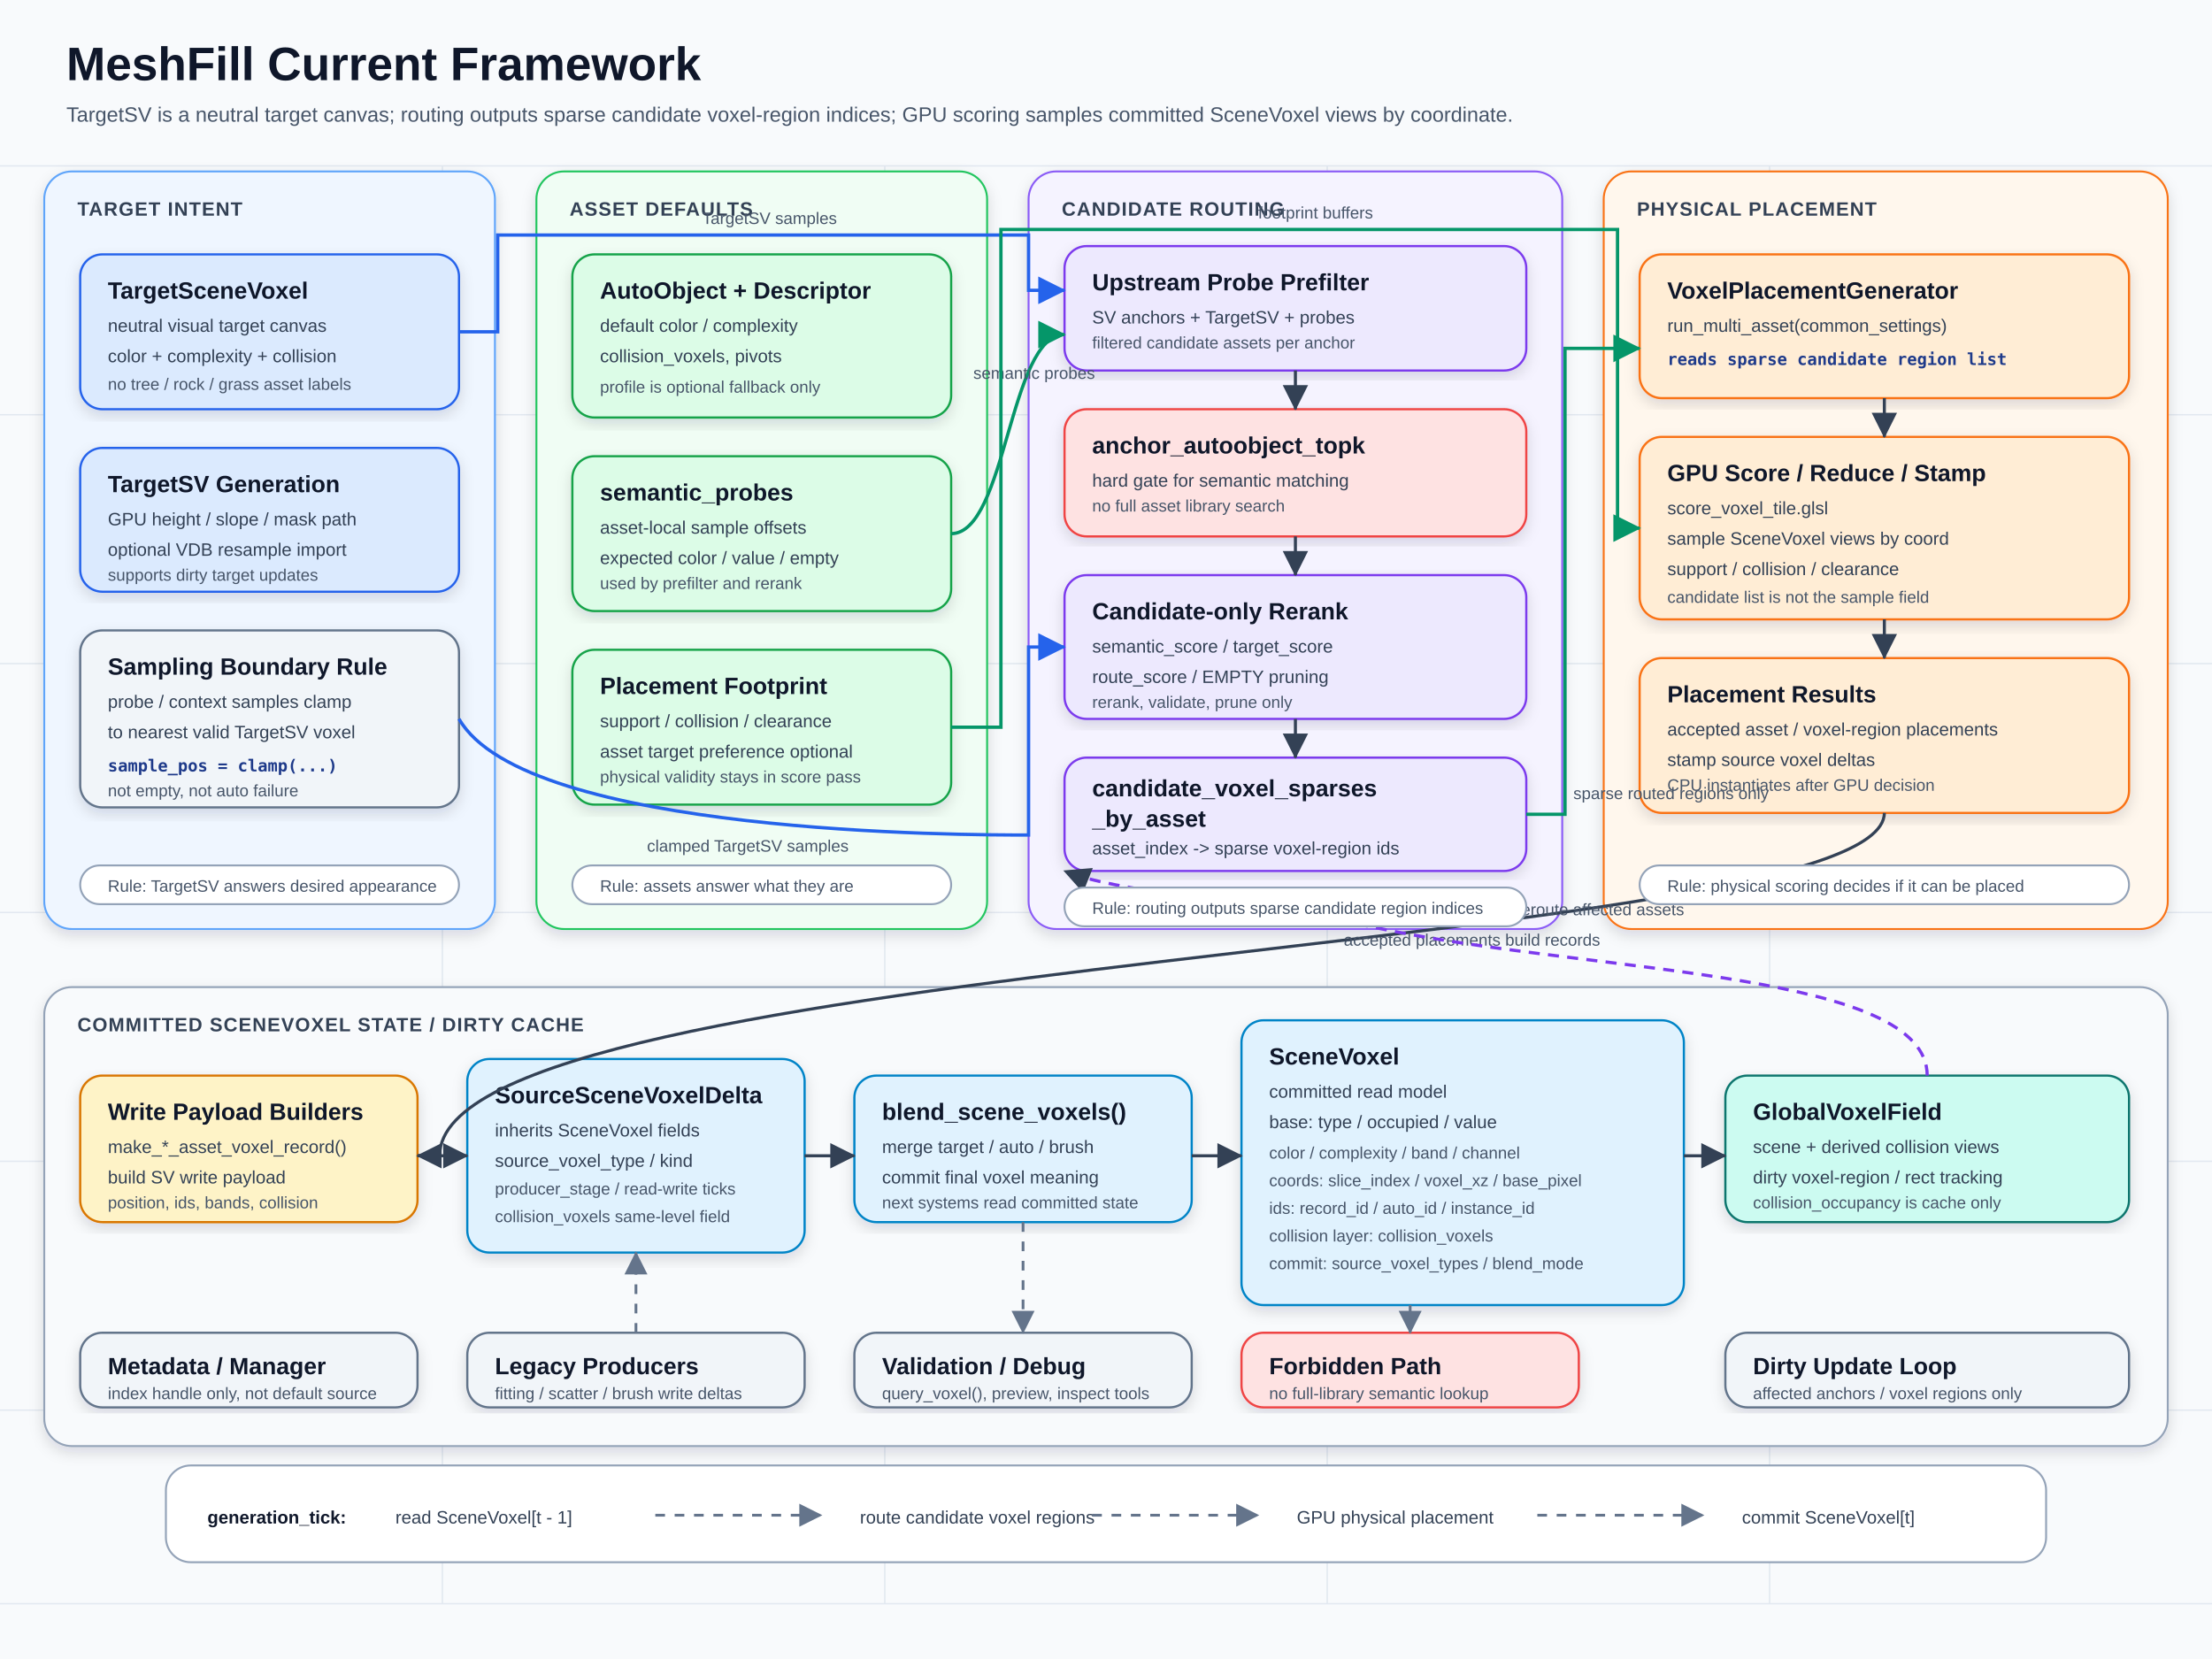
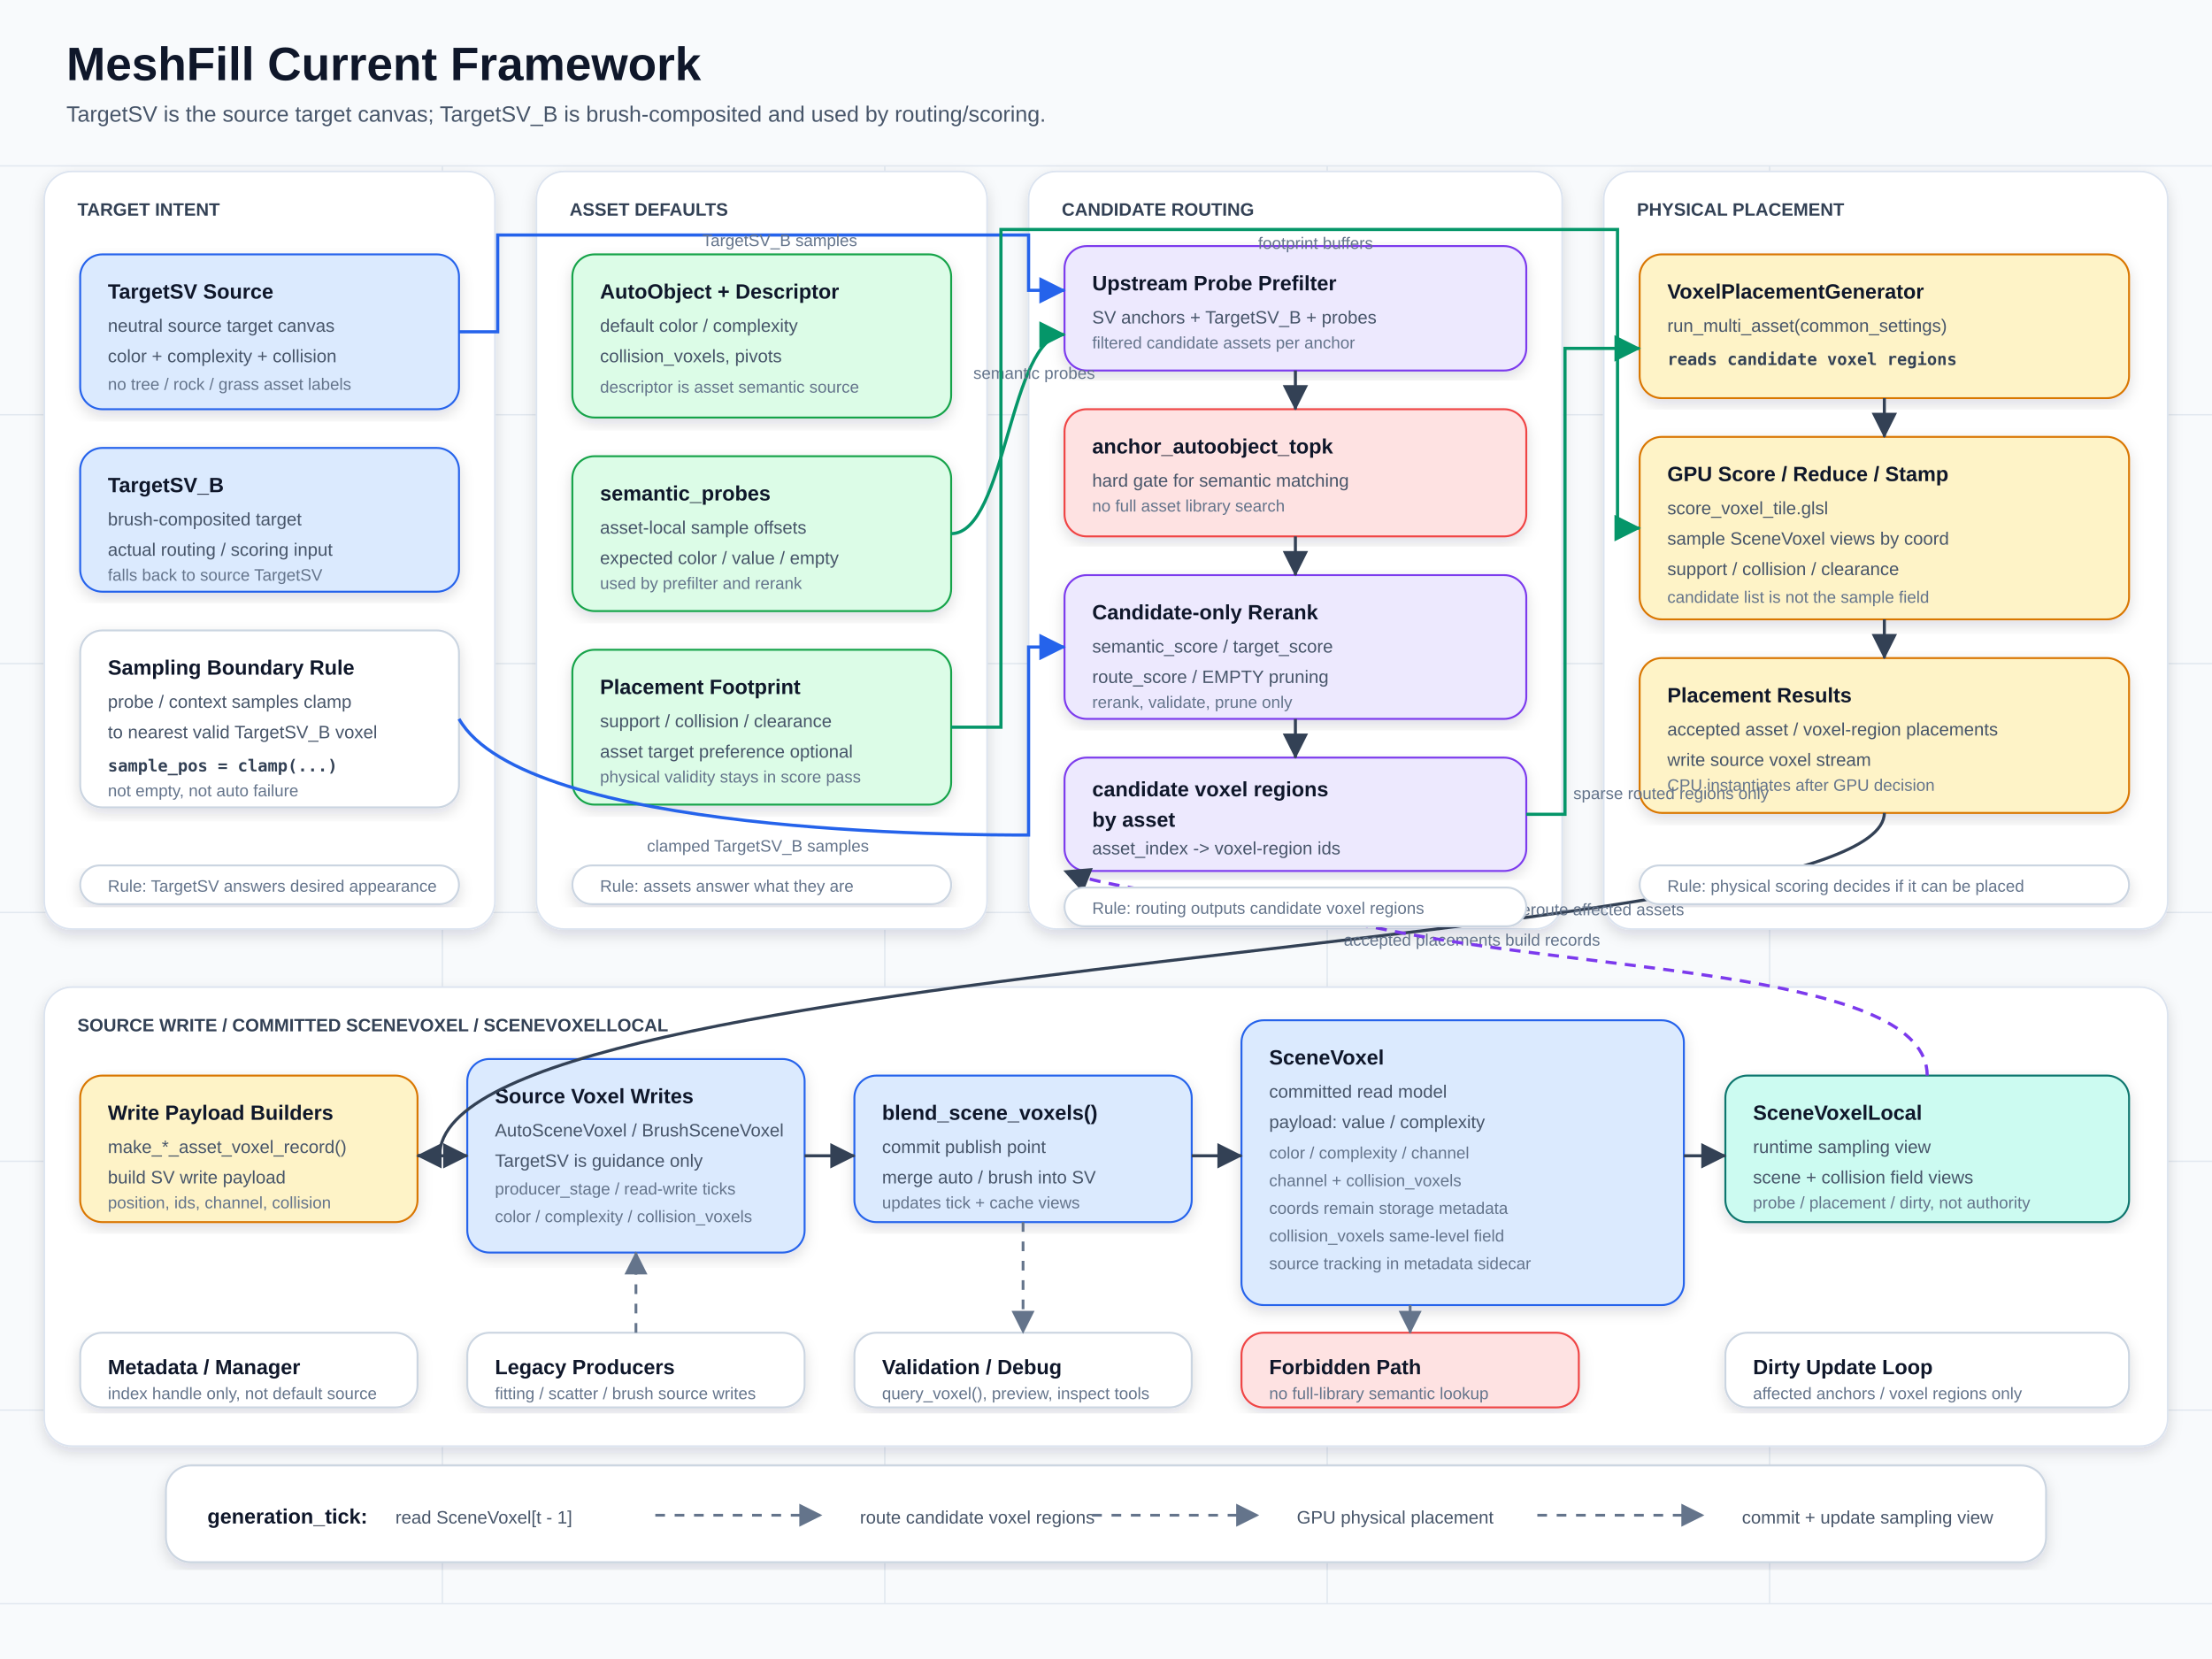
<svg xmlns="http://www.w3.org/2000/svg" width="1600" height="1200" viewBox="0 0 1600 1200" role="img" aria-labelledby="title desc">
  <defs>
    <marker id="arrow" viewBox="0 0 12 12" refX="10.5" refY="6" markerWidth="10" markerHeight="10" orient="auto">
      <path d="M1,1 L11,6 L1,11 Z" fill="#334155" />
    </marker>
    <marker id="arrow-blue" viewBox="0 0 12 12" refX="10.5" refY="6" markerWidth="10" markerHeight="10" orient="auto">
      <path d="M1,1 L11,6 L1,11 Z" fill="#2563eb" />
    </marker>
    <marker id="arrow-green" viewBox="0 0 12 12" refX="10.5" refY="6" markerWidth="10" markerHeight="10" orient="auto">
      <path d="M1,1 L11,6 L1,11 Z" fill="#059669" />
    </marker>
    <marker id="arrow-soft" viewBox="0 0 12 12" refX="10.5" refY="6" markerWidth="10" markerHeight="10" orient="auto">
      <path d="M1,1 L11,6 L1,11 Z" fill="#64748b" />
    </marker>
    <filter id="shadow" x="-8%" y="-8%" width="116%" height="116%">
      <feDropShadow dx="0" dy="4" stdDeviation="5" flood-color="#0f172a" flood-opacity="0.14" />
    </filter>
+     <pattern id="autoobject-dot-bg" patternUnits="userSpaceOnUse" width="12" height="12">
+       <rect width="12" height="12" fill="#dcfce7" />
+       <circle cx="3" cy="3" r="1.25" fill="#16a34a" opacity="0.258" />
+       <circle cx="9" cy="9" r="1.25" fill="#16a34a" opacity="0.258" />
+     </pattern>
+     <pattern id="sv-stripe-bg" patternUnits="userSpaceOnUse" width="10" height="10">
+       <rect width="10" height="10" fill="#dbeafe" />
+       <rect y="1" width="10" height="2" fill="#0284c7" opacity="0.235" />
+       <rect y="6" width="10" height="1.5" fill="#0284c7" opacity="0.235" />
+     </pattern>
    <style>
      .bg { fill: #f8fafc; }
      .grid { stroke: #e2e8f0; stroke-width: 1; }
      .title { fill: #0f172a; font: 700 34px "Microsoft YaHei", "Segoe UI", Arial, sans-serif; }
      .subtitle { fill: #475569; font: 15px "Microsoft YaHei", "Segoe UI", Arial, sans-serif; }
      .band-title { fill: #334155; font: 700 14px "Microsoft YaHei", "Segoe UI", Arial, sans-serif; letter-spacing: .05em; }
      .label { fill: #0f172a; font: 700 17px "Microsoft YaHei", "Segoe UI", Arial, sans-serif; }
      .small { fill: #334155; font: 13px "Microsoft YaHei", "Segoe UI", Arial, sans-serif; }
      .tiny { fill: #475569; font: 12px "Microsoft YaHei", "Segoe UI", Arial, sans-serif; }
      .mono { fill: #1e3a8a; font: 700 12px Consolas, "Cascadia Mono", monospace; }
      .pill-text { fill: #0f172a; font: 700 13px "Microsoft YaHei", "Segoe UI", Arial, sans-serif; }
      .band { fill: #ffffff; stroke: #dbe3ef; stroke-width: 1.2; filter: url(#shadow); }
      .target-band { fill: #eff6ff; stroke: #60a5fa; stroke-width: 1.4; }
      .asset-band { fill: #f0fdf4; stroke: #22c55e; stroke-width: 1.4; }
      .route-band { fill: #f5f3ff; stroke: #8b5cf6; stroke-width: 1.4; }
      .place-band { fill: #fff7ed; stroke: #f97316; stroke-width: 1.4; }
      .state-band { fill: #f8fafc; stroke: #94a3b8; stroke-width: 1.4; }
      .node { stroke-width: 1.6; filter: url(#shadow); }
      .target { fill: #dbeafe; stroke: #2563eb; }
      .asset { fill: #dcfce7; stroke: #16a34a; }
+       .autoobject-dot { fill: url(#autoobject-dot-bg); }
      .route { fill: #ede9fe; stroke: #7c3aed; }
      .hardgate { fill: #fee2e2; stroke: #ef4444; }
      .placement { fill: #ffedd5; stroke: #f97316; }
      .state { fill: #e0f2fe; stroke: #0284c7; }
      .cache { fill: #ccfbf1; stroke: #0f766e; }
      .record { fill: #fef3c7; stroke: #d97706; }
+       .sv-stripe { fill: url(#sv-stripe-bg); }
      .support { fill: #f1f5f9; stroke: #64748b; }
      .tick { fill: #ffffff; stroke: #94a3b8; stroke-width: 1.4; }
      .edge { stroke: #334155; stroke-width: 2.2; fill: none; marker-end: url(#arrow); }
      .edge-blue { stroke: #2563eb; stroke-width: 2.4; fill: none; marker-end: url(#arrow-blue); }
      .edge-green { stroke: #059669; stroke-width: 2.4; fill: none; marker-end: url(#arrow-green); }
      .edge-soft { stroke: #64748b; stroke-width: 2; fill: none; marker-end: url(#arrow-soft); stroke-dasharray: 7 7; }
      .edge-loop { stroke: #7c3aed; stroke-width: 2.3; fill: none; marker-end: url(#arrow); stroke-dasharray: 8 6; }
+       /* meshfill-graph-style: shared light engineering diagram theme */
+       :root { color-scheme: light; }
+       .bg, rect[fill="url(#bg)"] { fill: #f8fafc; }
+       svg &gt; circle[opacity] { opacity: 0; }
+       .grid { stroke: #e2e8f0; stroke-width: 1; }
+       .title { font: 700 34px "Segoe UI", "Microsoft YaHei", Arial, sans-serif; fill: #0f172a; letter-spacing: 0; }
+       .subtitle { font: 500 16px "Segoe UI", "Microsoft YaHei", Arial, sans-serif; fill: #475569; letter-spacing: 0; }
+       .section, .section-title { font: 700 18px "Segoe UI", "Microsoft YaHei", Arial, sans-serif; fill: #1e293b; letter-spacing: 0; }
+       .band-title, .lane-title { font: 700 13px "Segoe UI", "Microsoft YaHei", Arial, sans-serif; fill: #334155; letter-spacing: 0; }
+       .label, .node-title, .pill-text { font: 700 15px "Segoe UI", "Microsoft YaHei", Arial, sans-serif; fill: #0f172a; letter-spacing: 0; }
+       .text { font: 500 16px "Segoe UI", "Microsoft YaHei", Arial, sans-serif; fill: #1f2937; letter-spacing: 0; }
+       .small { font: 500 13px "Segoe UI", "Microsoft YaHei", Arial, sans-serif; fill: #475569; letter-spacing: 0; }
+       .tiny { font: 500 12px "Segoe UI", "Microsoft YaHei", Arial, sans-serif; fill: #64748b; letter-spacing: 0; }
+       .mono, .mono-strong, .formula { font: 600 12px Consolas, "Cascadia Mono", monospace; fill: #334155; letter-spacing: 0; }
+       .lane, .band, .band2d, .band3d, .band-field, .band-post, .lane-type, .lane-resource, .lane-field, .lane-runtime, .lane-factory, .lane-owner, .lane-tool, .state-band, .target-band, .asset-band, .route-band, .place-band { fill: #ffffff; stroke: #dbe3ef; stroke-width: 1.2; }
+       .node, .card, .soft, .tick, .legend { stroke-width: 1.4; filter: url(#shadow); }
+       .box, .box-gray, .card, .soft, .support, .tool, .owner, .factory, .downstream, .legacy, .getter, .runtime, .tick, .legend { fill: #ffffff; stroke: #cbd5e1; }
+       .box-blue, .input, .entry, .field, .state, .sv, .target, .target-card, .gpu-card, .gpu { fill: #dbeafe; stroke: #2563eb; }
+       .box-green, .asset, .resource, .autoobject, .input-card, .source-card, .contract, .sv-card, .ok, .prefilter-card { fill: #dcfce7; stroke: #16a34a; }
+       .box-purple, .route, .route-card, .rerank-card, .gate-card, .descriptor, .record-card, .vdb-card, .debug-card { fill: #ede9fe; stroke: #7c3aed; }
+       .box-yellow, .placement, .placement-card, .commit-card, .persist-card, .aggregate-card { fill: #fef3c7; stroke: #d97706; }
+       .box-red, .hardgate, .prune-card { fill: #fee2e2; stroke: #ef4444; }
+       .record, .record-card { fill: #fef3c7; stroke: #d97706; }
+       .cache, .cache-card, .scene_voxel_runtime { fill: #ccfbf1; stroke: #0f766e; }
+       .note, .warn { fill: #e6edf5; stroke: #b6c4d4; }
+       .pill, .pill-blue, .pill-pink, .pill-amber { fill: #f8fafc; stroke: #cbd5e1; }
+       rect[fill="#0f172a"], rect[fill="#111827"], rect[fill="#172033"], rect[fill="#16213a"], rect[fill="#101827"], rect[fill="#111c31"], rect[fill="#082f49"], rect[fill="#052e2b"], rect[fill="#052e16"], rect[fill="#064e3b"], rect[fill="#062f26"], rect[fill="#2e1065"], rect[fill="#2b2038"], rect[fill="#2b1d35"], rect[fill="#0f1f2f"], rect[fill="#182135"], rect[fill="#1e2030"], rect[fill="#1b2330"], rect[fill="#3a2510"], rect[fill="#0e2a1d"], rect[fill="#10251e"] { fill: #ffffff; stroke: #cbd5e1; }
+       .edge, .arrow, .dash { fill: none; stroke: #334155; stroke-width: 2.2; }
+       .edge-soft, .arrow-soft { fill: none; stroke: #64748b; stroke-width: 2; }
+       .edge-blue, .arrow-blue { fill: none; stroke: #2563eb; stroke-width: 2.3; }
+       .edge-green, .arrow-green, .dash-green { fill: none; stroke: #059669; stroke-width: 2.3; }
+       .edge-orange, .edge-amber, .arrow-purple, .dash-purple { fill: none; stroke: #d97706; stroke-width: 2.3; }
+       .edge-purple { fill: none; stroke: #7c3aed; stroke-width: 2.3; }
+       .arrow-red, .dash-red, .dash-pink { fill: none; stroke: #dc2626; stroke-width: 2.2; }
+       .dash, .dash-green, .dash-red, .dash-pink, .dash-purple, .edge-soft, .arrow-soft { stroke-dasharray: 7 7; }
+       #arrow path { fill: #334155; }
+       #arrowGreen path, #arrow-green path { fill: #059669; }
+       #arrowBlue path, #arrow-blue path { fill: #2563eb; }
+       #arrowRed path, #arrow-red path { fill: #dc2626; }
+       #arrowPurple path, #arrow-purple path, #arrow-orange path, #arrow-amber path { fill: #d97706; }
    </style>
  </defs>
  <rect class="bg" width="1600" height="1200" />
  <path class="grid" d="M0 120H1600M0 300H1600M0 480H1600M0 660H1600M0 840H1600M0 1020H1600M0 1160H1600" />
  <path class="grid" d="M320 120V1160M640 120V1160M960 120V1160M1280 120V1160" />
  <text class="title" x="48" y="58">MeshFill Current Framework</text>
-   <text class="subtitle" x="48" y="88">TargetSV is a neutral target canvas; routing outputs sparse candidate voxel-region indices; GPU scoring samples committed SceneVoxel views by coordinate.</text>
+   <text class="subtitle" x="48" y="88">TargetSV is the source target canvas; TargetSV_B is brush-composited and used by routing/scoring.</text>
  <rect class="band target-band" x="32" y="124" width="326" height="548" rx="20" ry="20" />
  <rect class="band asset-band" x="388" y="124" width="326" height="548" rx="20" ry="20" />
  <rect class="band route-band" x="744" y="124" width="386" height="548" rx="20" ry="20" />
  <rect class="band place-band" x="1160" y="124" width="408" height="548" rx="20" ry="20" />
  <rect class="band state-band" x="32" y="714" width="1536" height="332" rx="20" ry="20" />
  <text class="band-title" x="56" y="156">TARGET INTENT</text>
  <text class="band-title" x="412" y="156">ASSET DEFAULTS</text>
  <text class="band-title" x="768" y="156">CANDIDATE ROUTING</text>
  <text class="band-title" x="1184" y="156">PHYSICAL PLACEMENT</text>
-   <text class="band-title" x="56" y="746">COMMITTED SCENEVOXEL STATE / DIRTY CACHE</text>
-   <rect class="node target" x="58" y="184" width="274" height="112" rx="16" ry="16" />
-   <text class="label" x="78" y="216">TargetSceneVoxel</text>
-   <text class="small" x="78" y="240">neutral visual target canvas</text>
+   <text class="band-title" x="56" y="746">SOURCE WRITE / COMMITTED SCENEVOXEL / SCENEVOXELLOCAL</text>
+   <rect class="node target sv-stripe" x="58" y="184" width="274" height="112" rx="16" ry="16" />
+   <text class="label" x="78" y="216">TargetSV Source</text>
+   <text class="small" x="78" y="240">neutral source target canvas</text>
  <text class="small" x="78" y="262">color + complexity + collision</text>
  <text class="tiny" x="78" y="282">no tree / rock / grass asset labels</text>
-   <rect class="node target" x="58" y="324" width="274" height="104" rx="16" ry="16" />
-   <text class="label" x="78" y="356">TargetSV Generation</text>
-   <text class="small" x="78" y="380">GPU height / slope / mask path</text>
-   <text class="small" x="78" y="402">optional VDB resample import</text>
-   <text class="tiny" x="78" y="420">supports dirty target updates</text>
+   <rect class="node target sv-stripe" x="58" y="324" width="274" height="104" rx="16" ry="16" />
+   <text class="label" x="78" y="356">TargetSV_B</text>
+   <text class="small" x="78" y="380">brush-composited target</text>
+   <text class="small" x="78" y="402">actual routing / scoring input</text>
+   <text class="tiny" x="78" y="420">falls back to source TargetSV</text>
  <rect class="node support" x="58" y="456" width="274" height="128" rx="16" ry="16" />
  <text class="label" x="78" y="488">Sampling Boundary Rule</text>
  <text class="small" x="78" y="512">probe / context samples clamp</text>
-   <text class="small" x="78" y="534">to nearest valid TargetSV voxel</text>
+   <text class="small" x="78" y="534">to nearest valid TargetSV_B voxel</text>
  <text class="mono" x="78" y="558">sample_pos = clamp(...)</text>
  <text class="tiny" x="78" y="576">not empty, not auto failure</text>
-   <rect class="node asset" x="414" y="184" width="274" height="118" rx="16" ry="16" />
+   <rect class="node asset autoobject-dot" x="414" y="184" width="274" height="118" rx="16" ry="16" />
  <text class="label" x="434" y="216">AutoObject + Descriptor</text>
  <text class="small" x="434" y="240">default color / complexity</text>
  <text class="small" x="434" y="262">collision_voxels, pivots</text>
-   <text class="tiny" x="434" y="284">profile is optional fallback only</text>
+   <text class="tiny" x="434" y="284">descriptor is asset semantic source</text>
  <rect class="node asset" x="414" y="330" width="274" height="112" rx="16" ry="16" />
  <text class="label" x="434" y="362">semantic_probes</text>
  <text class="small" x="434" y="386">asset-local sample offsets</text>
  <text class="small" x="434" y="408">expected color / value / empty</text>
  <text class="tiny" x="434" y="426">used by prefilter and rerank</text>
  <rect class="node asset" x="414" y="470" width="274" height="112" rx="16" ry="16" />
  <text class="label" x="434" y="502">Placement Footprint</text>
  <text class="small" x="434" y="526">support / collision / clearance</text>
  <text class="small" x="434" y="548">asset target preference optional</text>
  <text class="tiny" x="434" y="566">physical validity stays in score pass</text>
  <rect class="node route" x="770" y="178" width="334" height="90" rx="16" ry="16" />
  <text class="label" x="790" y="210">Upstream Probe Prefilter</text>
-   <text class="small" x="790" y="234">SV anchors + TargetSV + probes</text>
+   <text class="small" x="790" y="234">SV anchors + TargetSV_B + probes</text>
  <text class="tiny" x="790" y="252">filtered candidate assets per anchor</text>
  <rect class="node hardgate" x="770" y="296" width="334" height="92" rx="16" ry="16" />
  <text class="label" x="790" y="328">anchor_autoobject_topk</text>
  <text class="small" x="790" y="352">hard gate for semantic matching</text>
  <text class="tiny" x="790" y="370">no full asset library search</text>
  <rect class="node route" x="770" y="416" width="334" height="104" rx="16" ry="16" />
  <text class="label" x="790" y="448">Candidate-only Rerank</text>
  <text class="small" x="790" y="472">semantic_score / target_score</text>
  <text class="small" x="790" y="494">route_score / EMPTY pruning</text>
  <text class="tiny" x="790" y="512">rerank, validate, prune only</text>
  <rect class="node route" x="770" y="548" width="334" height="82" rx="16" ry="16" />
-   <text class="label" x="790" y="576">candidate_voxel_sparses</text>
-   <text class="label" x="790" y="598">_by_asset</text>
-   <text class="small" x="790" y="618">asset_index -&gt; sparse voxel-region ids</text>
+   <text class="label" x="790" y="576">candidate voxel regions</text>
+   <text class="label" x="790" y="598">by asset</text>
+   <text class="small" x="790" y="618">asset_index -&gt; voxel-region ids</text>
  <rect class="node placement" x="1186" y="184" width="354" height="104" rx="16" ry="16" />
  <text class="label" x="1206" y="216">VoxelPlacementGenerator</text>
  <text class="small" x="1206" y="240">run_multi_asset(common_settings)</text>
-   <text class="mono" x="1206" y="264">reads sparse candidate region list</text>
+   <text class="mono" x="1206" y="264">reads candidate voxel regions</text>
  <rect class="node placement" x="1186" y="316" width="354" height="132" rx="16" ry="16" />
  <text class="label" x="1206" y="348">GPU Score / Reduce / Stamp</text>
  <text class="small" x="1206" y="372">score_voxel_tile.glsl</text>
  <text class="small" x="1206" y="394">sample SceneVoxel views by coord</text>
  <text class="small" x="1206" y="416">support / collision / clearance</text>
  <text class="tiny" x="1206" y="436">candidate list is not the sample field</text>
  <rect class="node placement" x="1186" y="476" width="354" height="112" rx="16" ry="16" />
  <text class="label" x="1206" y="508">Placement Results</text>
  <text class="small" x="1206" y="532">accepted asset / voxel-region placements</text>
-   <text class="small" x="1206" y="554">stamp source voxel deltas</text>
+   <text class="small" x="1206" y="554">write source voxel stream</text>
  <text class="tiny" x="1206" y="572">CPU instantiates after GPU decision</text>
  <path class="edge-blue" d="M332 240 H360 V170 H744 V210 H770" />
-   <text class="tiny" x="508" y="162">TargetSV samples</text>
+   <text class="tiny" x="508" y="178">TargetSV_B samples</text>
  <path class="edge-blue" d="M332 520 C380 604 700 604 744 604 L744 468 L770 468" />
-   <text class="tiny" x="468" y="616">clamped TargetSV samples</text>
+   <text class="tiny" x="468" y="616">clamped TargetSV_B samples</text>
  <path class="edge-green" d="M688 386 C728 386 730 242 770 242" />
  <text class="tiny" x="704" y="274">semantic probes</text>
  <path class="edge-green" d="M688 526 L724 526 L724 166 L1170 166 L1170 382 L1186 382" />
-   <text class="tiny" x="910" y="158">footprint buffers</text>
+   <text class="tiny" x="910" y="180">footprint buffers</text>
  <path class="edge" d="M937 268 V296" />
  <path class="edge" d="M937 388 V416" />
  <path class="edge" d="M937 520 V548" />
  <path class="edge-green" d="M1104 589 L1132 589 L1132 252 L1186 252" />
  <text class="tiny" x="1138" y="578">sparse routed regions only</text>
  <path class="edge" d="M1363 288 V316" />
  <path class="edge" d="M1363 448 V476" />
-   <rect class="node record" x="58" y="778" width="244" height="106" rx="16" ry="16" />
+   <rect class="node record sv-stripe" x="58" y="778" width="244" height="106" rx="16" ry="16" />
  <text class="label" x="78" y="810">Write Payload Builders</text>
  <text class="small" x="78" y="834">make_*_asset_voxel_record()</text>
  <text class="small" x="78" y="856">build SV write payload</text>
-   <text class="tiny" x="78" y="874">position, ids, bands, collision</text>
-   <rect class="node state" x="338" y="766" width="244" height="140" rx="16" ry="16" />
-   <text class="label" x="358" y="798">SourceSceneVoxelDelta</text>
-   <text class="small" x="358" y="822">inherits SceneVoxel fields</text>
-   <text class="small" x="358" y="844">source_voxel_type / kind</text>
+   <text class="tiny" x="78" y="874">position, ids, channel, collision</text>
+   <rect class="node state sv-stripe" x="338" y="766" width="244" height="140" rx="16" ry="16" />
+   <text class="label" x="358" y="798">Source Voxel Writes</text>
+   <text class="small" x="358" y="822">AutoSceneVoxel / BrushSceneVoxel</text>
+   <text class="small" x="358" y="844">TargetSV is guidance only</text>
  <text class="tiny" x="358" y="864">producer_stage / read-write ticks</text>
-   <text class="tiny" x="358" y="884">collision_voxels same-level field</text>
-   <rect class="node state" x="618" y="778" width="244" height="106" rx="16" ry="16" />
+   <text class="tiny" x="358" y="884">color / complexity / collision_voxels</text>
+   <rect class="node state sv-stripe" x="618" y="778" width="244" height="106" rx="16" ry="16" />
  <text class="label" x="638" y="810">blend_scene_voxels()</text>
-   <text class="small" x="638" y="834">merge target / auto / brush</text>
-   <text class="small" x="638" y="856">commit final voxel meaning</text>
-   <text class="tiny" x="638" y="874">next systems read committed state</text>
-   <rect class="node state" x="898" y="738" width="320" height="206" rx="16" ry="16" />
+   <text class="small" x="638" y="834">commit publish point</text>
+   <text class="small" x="638" y="856">merge auto / brush into SV</text>
+   <text class="tiny" x="638" y="874">updates tick + cache views</text>
+   <rect class="node state sv-stripe" x="898" y="738" width="320" height="206" rx="16" ry="16" />
  <text class="label" x="918" y="770">SceneVoxel</text>
  <text class="small" x="918" y="794">committed read model</text>
-   <text class="small" x="918" y="816">base: type / occupied / value</text>
-   <text class="tiny" x="918" y="838">color / complexity / band / channel</text>
-   <text class="tiny" x="918" y="858">coords: slice_index / voxel_xz / base_pixel</text>
-   <text class="tiny" x="918" y="878">ids: record_id / auto_id / instance_id</text>
-   <text class="tiny" x="918" y="898">collision layer: collision_voxels</text>
-   <text class="tiny" x="918" y="918">commit: source_voxel_types / blend_mode</text>
+   <text class="small" x="918" y="816">payload: value / complexity</text>
+   <text class="tiny" x="918" y="838">color / complexity / channel</text>
+   <text class="tiny" x="918" y="858">channel + collision_voxels</text>
+   <text class="tiny" x="918" y="878">coords remain storage metadata</text>
+   <text class="tiny" x="918" y="898">collision_voxels same-level field</text>
+   <text class="tiny" x="918" y="918">source tracking in metadata sidecar</text>
  <rect class="node cache" x="1248" y="778" width="292" height="106" rx="16" ry="16" />
-   <text class="label" x="1268" y="810">GlobalVoxelField</text>
-   <text class="small" x="1268" y="834">scene + derived collision views</text>
-   <text class="small" x="1268" y="856">dirty voxel-region / rect tracking</text>
-   <text class="tiny" x="1268" y="874">collision_occupancy is cache only</text>
+   <text class="label" x="1268" y="810">SceneVoxelLocal</text>
+   <text class="small" x="1268" y="834">runtime sampling view</text>
+   <text class="small" x="1268" y="856">scene + collision field views</text>
+   <text class="tiny" x="1268" y="874">probe / placement / dirty, not authority</text>
  <rect class="node support" x="58" y="964" width="244" height="54" rx="16" ry="16" />
  <text class="label" x="78" y="994">Metadata / Manager</text>
  <text class="tiny" x="78" y="1012">index handle only, not default source</text>
  <rect class="node support" x="338" y="964" width="244" height="54" rx="16" ry="16" />
  <text class="label" x="358" y="994">Legacy Producers</text>
-   <text class="tiny" x="358" y="1012">fitting / scatter / brush write deltas</text>
+   <text class="tiny" x="358" y="1012">fitting / scatter / brush source writes</text>
  <rect class="node support" x="618" y="964" width="244" height="54" rx="16" ry="16" />
  <text class="label" x="638" y="994">Validation / Debug</text>
  <text class="tiny" x="638" y="1012">query_voxel(), preview, inspect tools</text>
  <rect class="node hardgate" x="898" y="964" width="244" height="54" rx="16" ry="16" />
  <text class="label" x="918" y="994">Forbidden Path</text>
  <text class="tiny" x="918" y="1012">no full-library semantic lookup</text>
  <rect class="node support" x="1248" y="964" width="292" height="54" rx="16" ry="16" />
  <text class="label" x="1268" y="994">Dirty Update Loop</text>
  <text class="tiny" x="1268" y="1012">affected anchors / voxel regions only</text>
  <path class="edge" d="M1363 588 C1363 690 318 690 318 836 H302" />
  <text class="tiny" x="972" y="684">accepted placements build records</text>
  <path class="edge" d="M302 836 H338" />
  <path class="edge" d="M582 836 H618" />
  <path class="edge" d="M862 836 H898" />
  <path class="edge" d="M1218 836 H1248" />
  <path class="edge-soft" d="M1020 944 V964" />
  <path class="edge-soft" d="M740 884 V964" />
  <path class="edge-soft" d="M460 964 V906" />
  <path class="edge-loop" d="M1394 778 C1394 704 1164 704 1010 674 C884 648 810 646 770 630" />
  <text class="tiny" x="1010" y="662">dirty anchors -&gt; reroute affected assets</text>
  <rect class="tick" x="120" y="1060" width="1360" height="70" rx="18" ry="18" />
  <text class="pill-text" x="150" y="1102">generation_tick:</text>
  <text class="small" x="286" y="1102">read SceneVoxel[t - 1]</text>
  <path class="edge-soft" d="M474 1096 H594" />
  <text class="small" x="622" y="1102">route candidate voxel regions</text>
  <path class="edge-soft" d="M790 1096 H910" />
  <text class="small" x="938" y="1102">GPU physical placement</text>
  <path class="edge-soft" d="M1112 1096 H1232" />
-   <text class="small" x="1260" y="1102">commit SceneVoxel[t]</text>
+   <text class="small" x="1260" y="1102">commit + update sampling view</text>
  <rect class="tick" x="58" y="626" width="274" height="28" rx="14" ry="14" />
  <text class="tiny" x="78" y="645">Rule: TargetSV answers desired appearance</text>
  <rect class="tick" x="414" y="626" width="274" height="28" rx="14" ry="14" />
  <text class="tiny" x="434" y="645">Rule: assets answer what they are</text>
  <rect class="tick" x="770" y="642" width="334" height="28" rx="14" ry="14" />
-   <text class="tiny" x="790" y="661">Rule: routing outputs sparse candidate region indices</text>
+   <text class="tiny" x="790" y="661">Rule: routing outputs candidate voxel regions</text>
  <rect class="tick" x="1186" y="626" width="354" height="28" rx="14" ry="14" />
  <text class="tiny" x="1206" y="645">Rule: physical scoring decides if it can be placed</text>
</svg>
